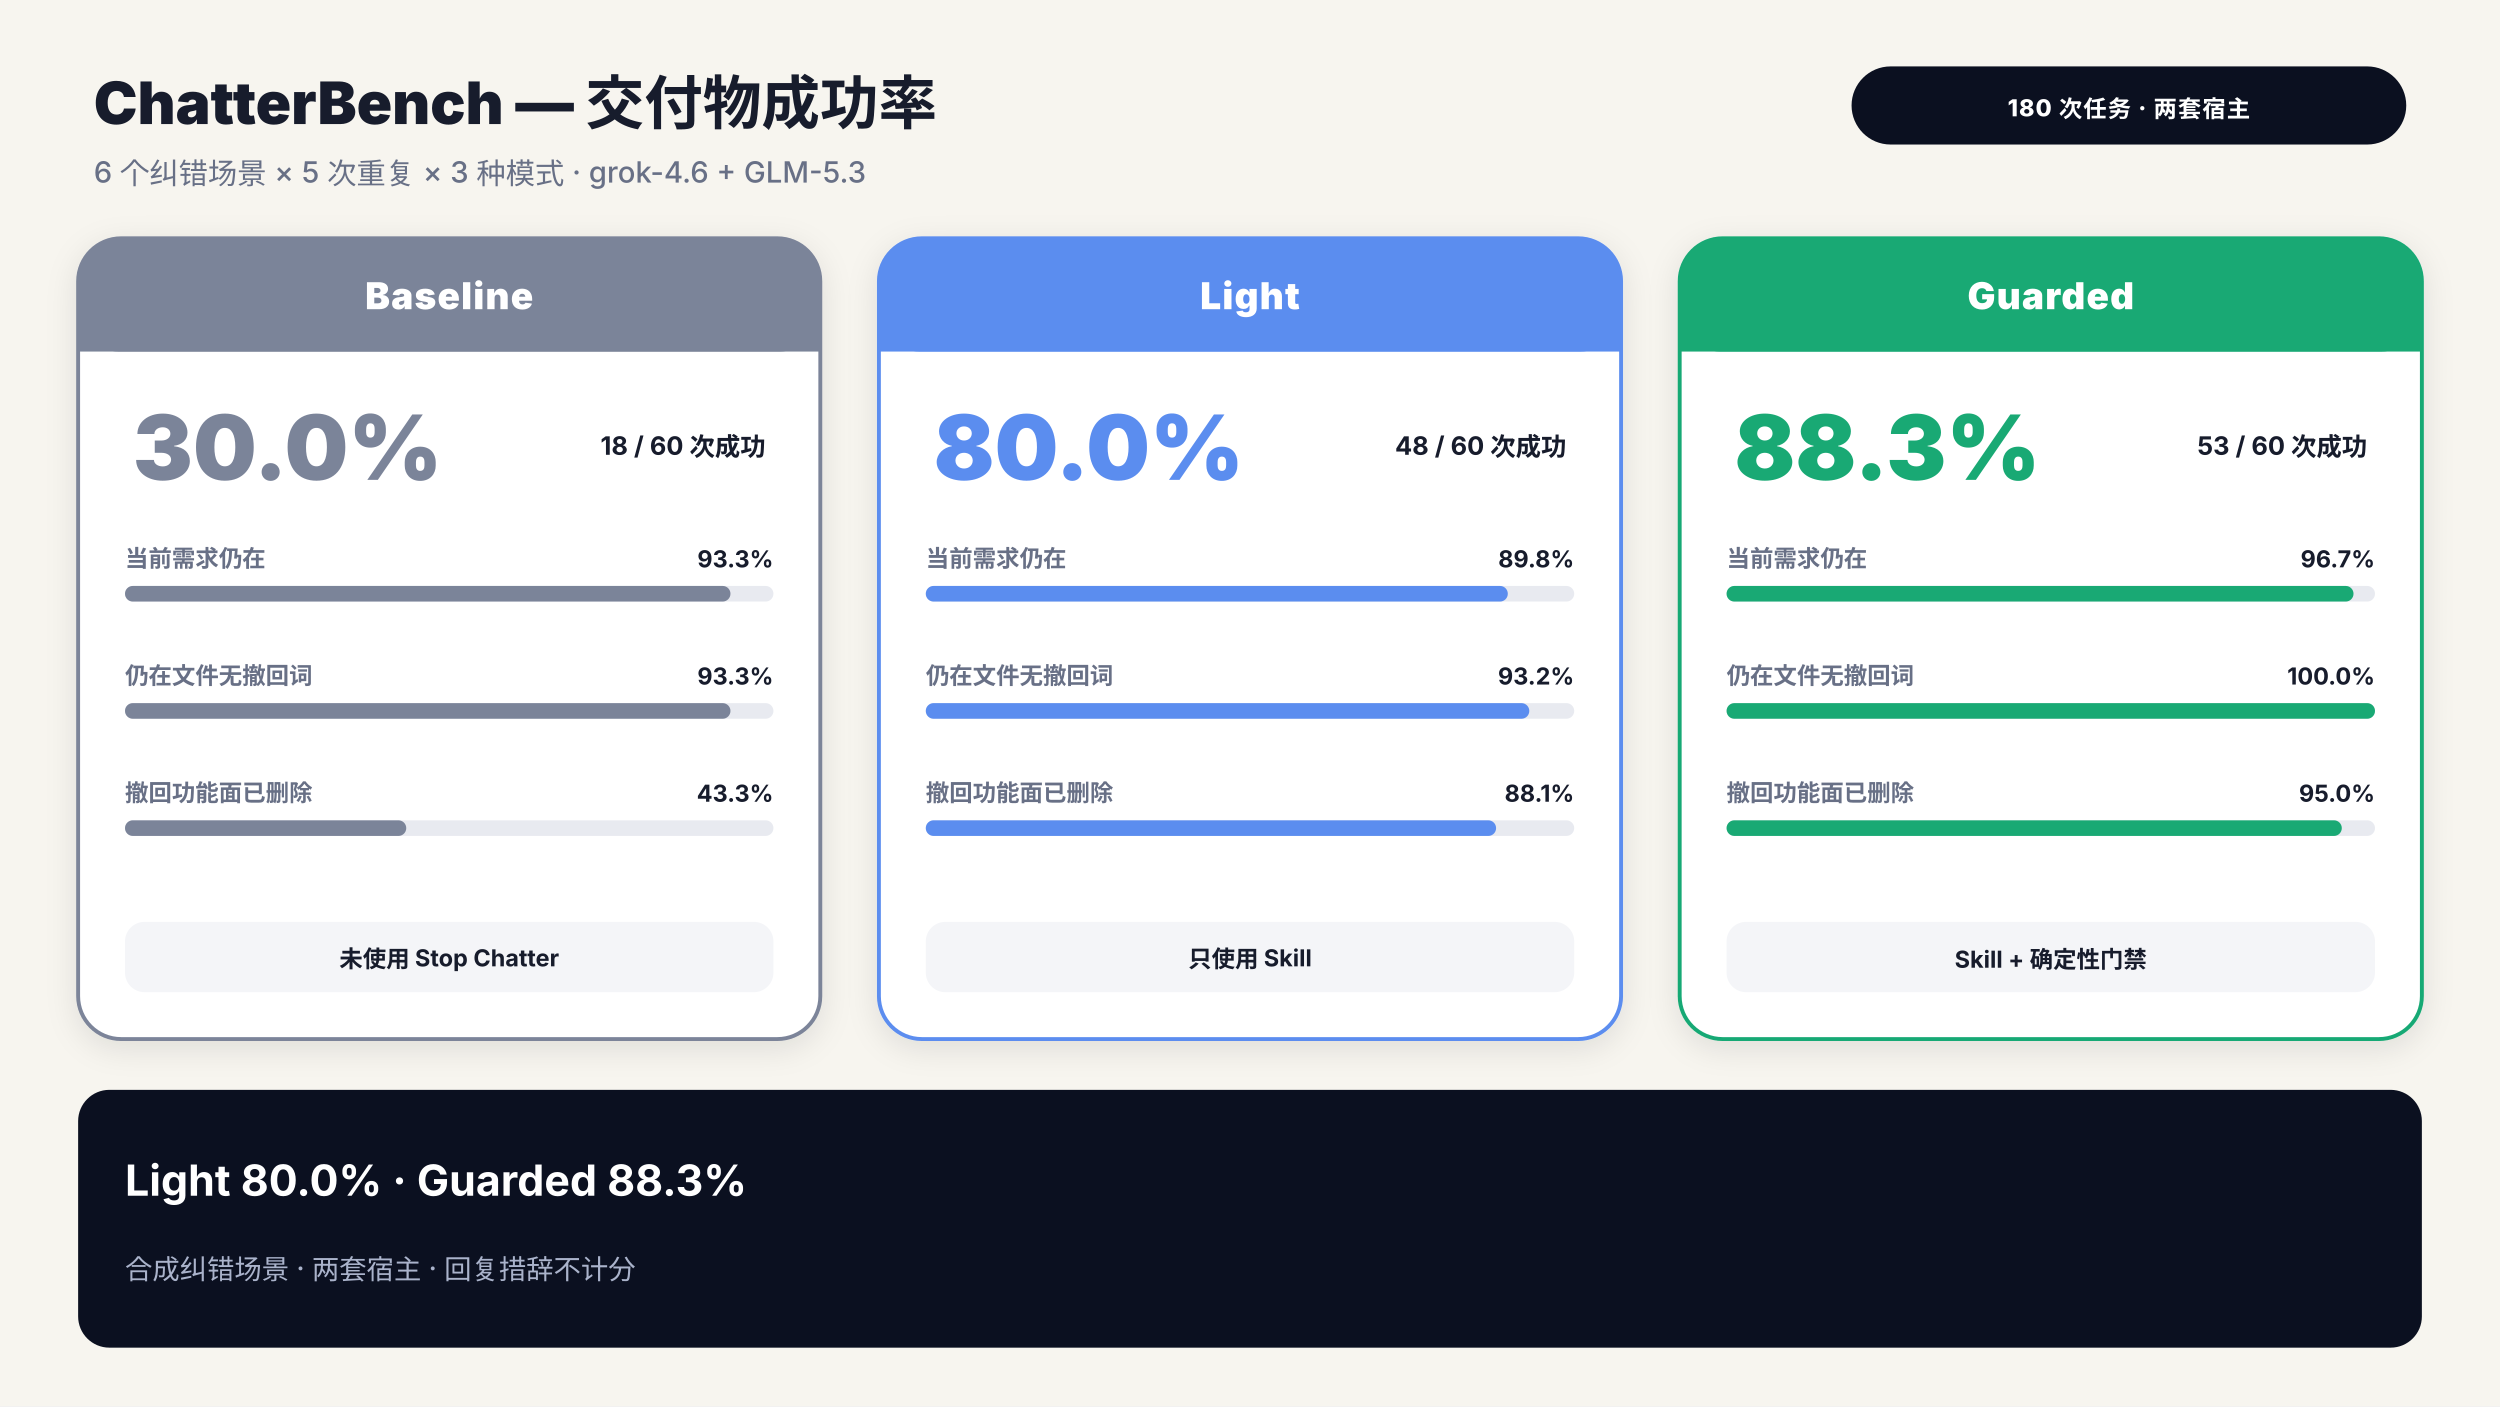
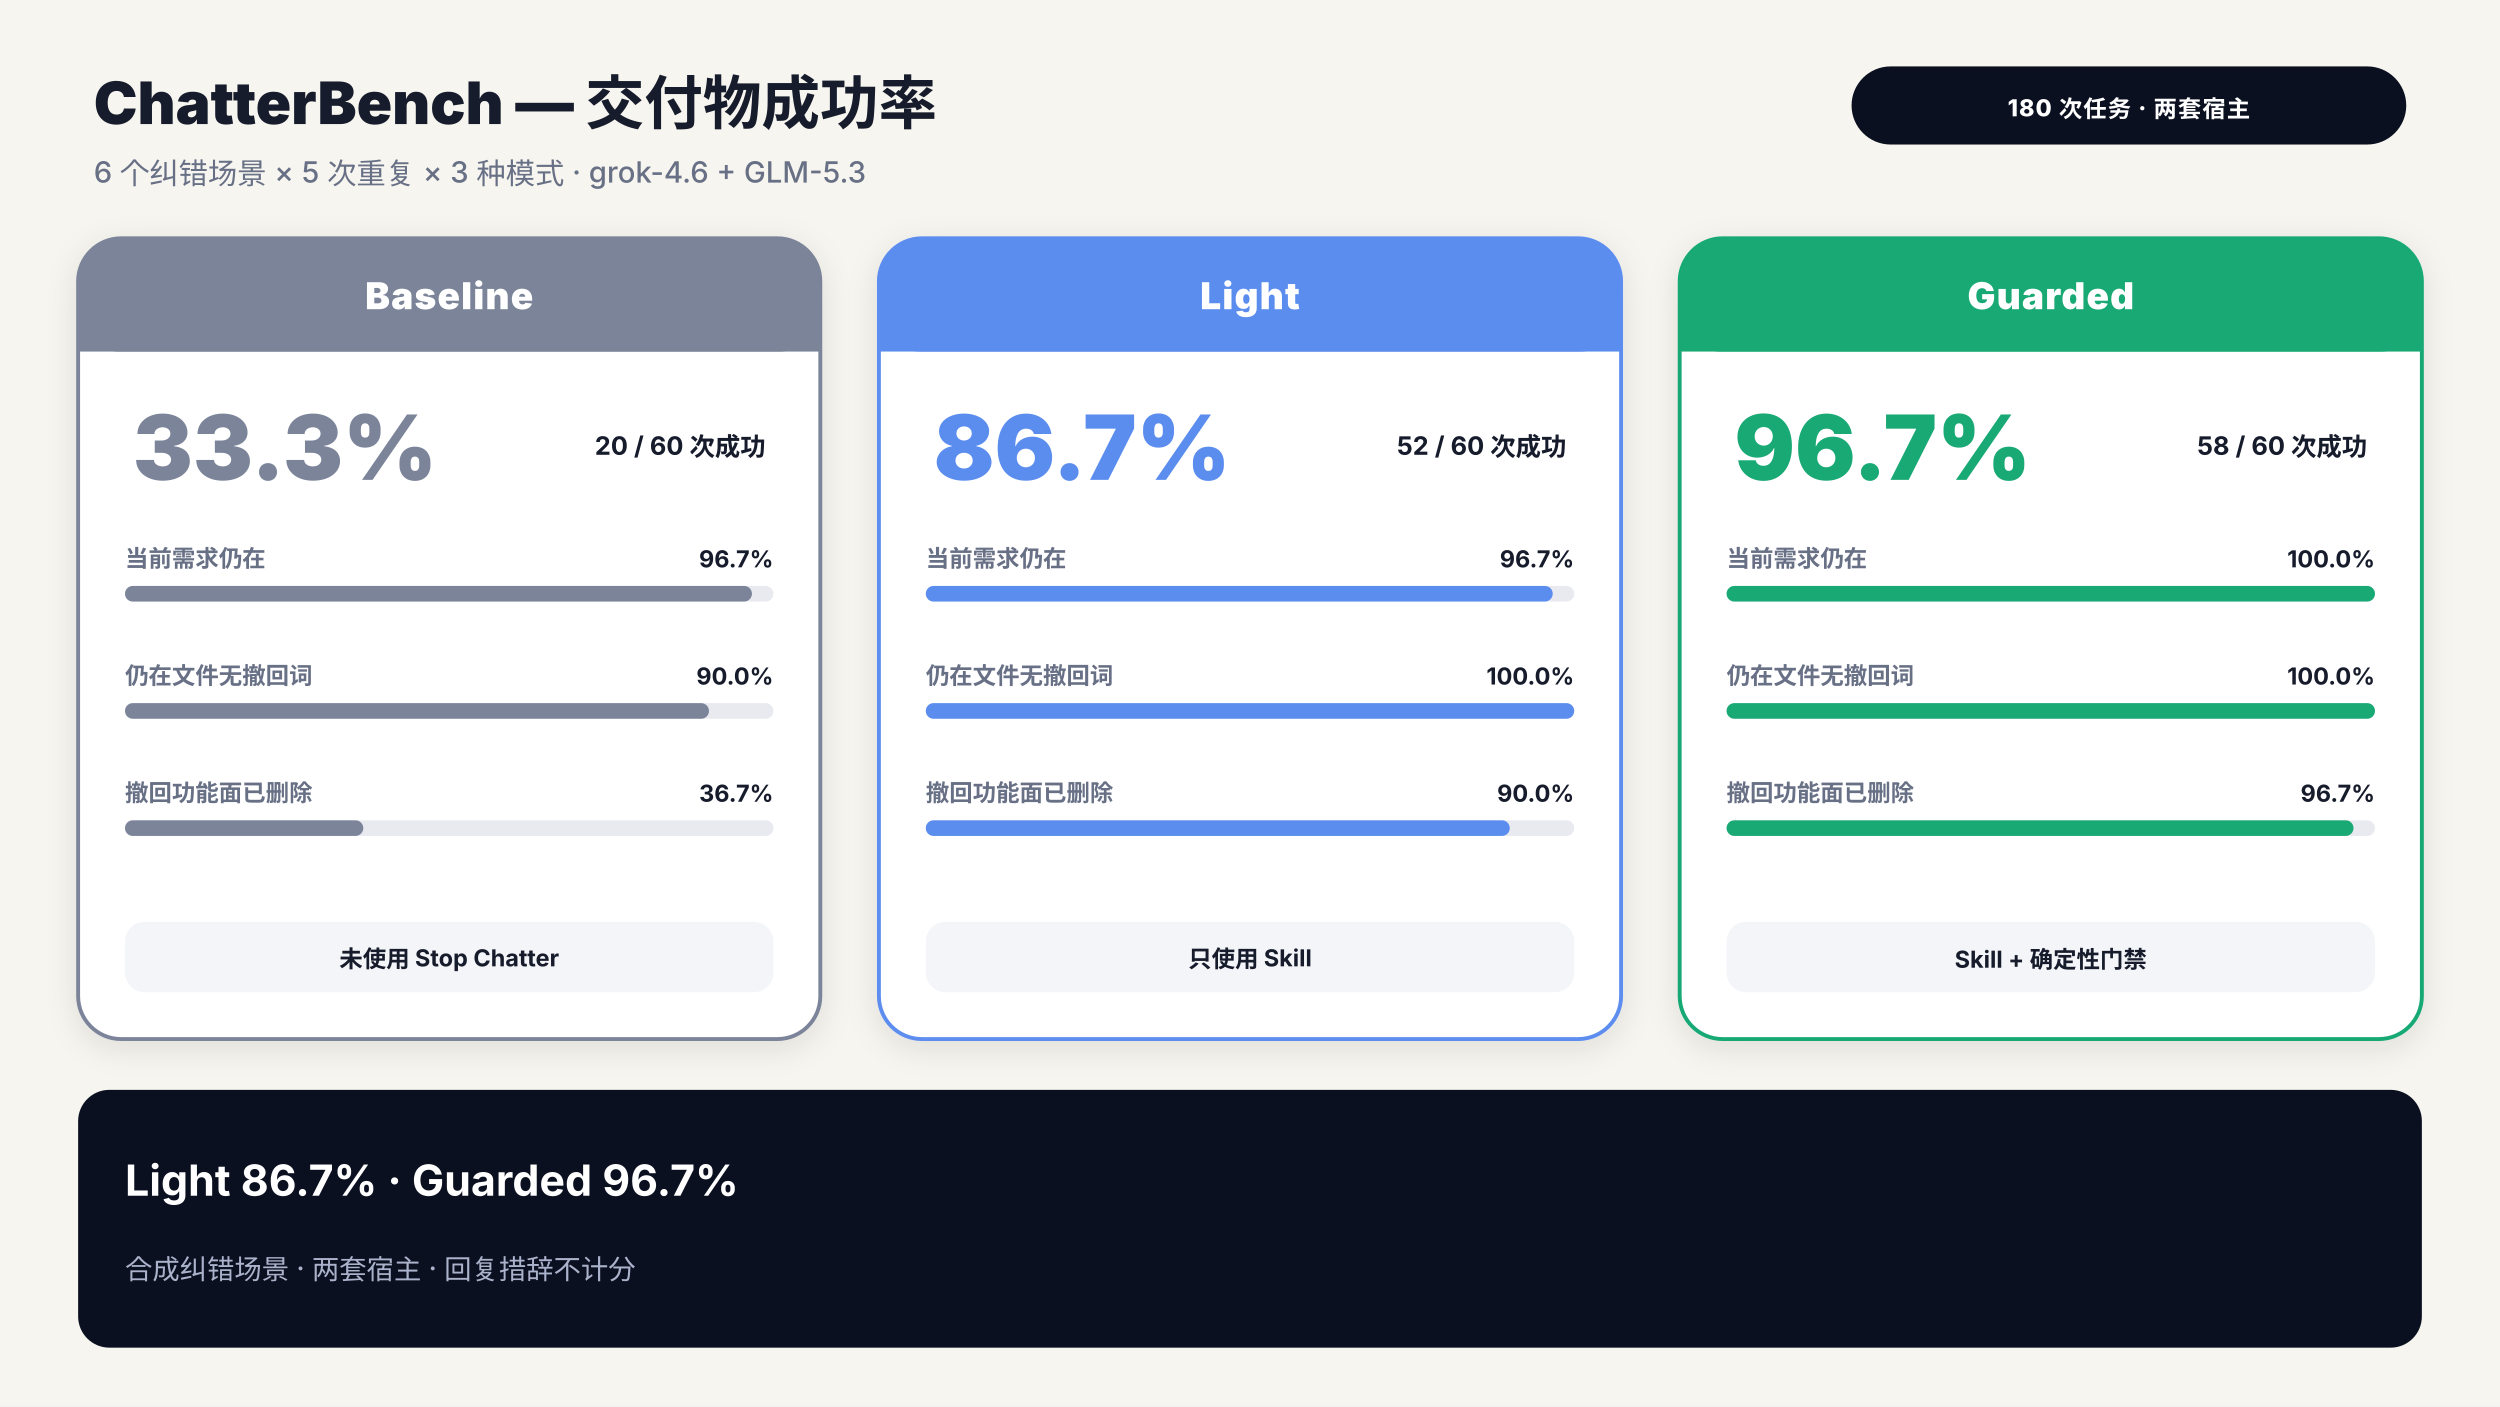
<svg xmlns="http://www.w3.org/2000/svg" viewBox="0 0 1280 720" width="1280" height="720" role="img">
  <defs>
    <linearGradient id="hero-bg" x1="0" y1="0" x2="1" y2="1">
      <stop offset="0" stop-color="#0B1020" />
      <stop offset="1" stop-color="#1B2340" />
    </linearGradient>
    <filter id="shadow" x="-8%" y="-8%" width="116%" height="116%">
      <feDropShadow dx="0" dy="4" stdDeviation="8" flood-color="#0B1020" flood-opacity="0.10" />
    </filter>
    <marker id="arrow-coral" markerWidth="10" markerHeight="8" refX="9" refY="4" orient="auto">
      <polygon points="0 0, 10 4, 0 8" fill="#FF6B4A" />
    </marker>
    <marker id="arrow-green" markerWidth="10" markerHeight="8" refX="9" refY="4" orient="auto">
      <polygon points="0 0, 10 4, 0 8" fill="#19A974" />
    </marker>
  </defs>
  <rect width="1280" height="720" fill="#F7F5EF" />
  <text x="48" y="52" fill="#171C2C" font-family="Inter,-apple-system,BlinkMacSystemFont,'Segoe UI','PingFang SC','Microsoft YaHei',sans-serif" font-size="30" font-weight="850" text-anchor="start" dominant-baseline="middle" opacity="1" letter-spacing="0">ChatterBench — 交付物成功率</text>
  <text x="48" y="88" fill="#687086" font-family="Inter,-apple-system,BlinkMacSystemFont,'Segoe UI','PingFang SC','Microsoft YaHei',sans-serif" font-size="15" font-weight="500" text-anchor="start" dominant-baseline="middle" opacity="1" letter-spacing="0">6 个纠错场景 × 5 次重复 × 3 种模式 · grok-4.6 + GLM-5.3</text>
  <rect x="948" y="34" width="284" height="40" rx="20" fill="#0B1020" opacity="1" />
  <text x="1090" y="55" fill="#FFFFFF" font-family="Inter,-apple-system,BlinkMacSystemFont,'Segoe UI','PingFang SC','Microsoft YaHei',sans-serif" font-size="12" font-weight="800" text-anchor="middle" dominant-baseline="middle" opacity="1" letter-spacing="0.5">180 次任务 · 两套宿主</text>
  <rect x="40" y="122" width="380" height="410" rx="22" fill="#FFFFFF" opacity="1" stroke="#7B8499" stroke-width="2" filter="url(#shadow)" />
  <rect x="40" y="122" width="380" height="58" rx="21" fill="#7B8499" opacity="1" />
  <rect x="40" y="158" width="380" height="22" fill="#7B8499" />
  <text x="230" y="151" fill="#FFFFFF" font-family="Inter,-apple-system,BlinkMacSystemFont,'Segoe UI','PingFang SC','Microsoft YaHei',sans-serif" font-size="19" font-weight="850" text-anchor="middle" dominant-baseline="middle" opacity="1" letter-spacing="0.6">Baseline</text>
-   <text x="68" y="228" fill="#7B8499" font-family="Inter,-apple-system,BlinkMacSystemFont,'Segoe UI','PingFang SC','Microsoft YaHei',sans-serif" font-size="46" font-weight="900" text-anchor="start" dominant-baseline="middle" opacity="1" letter-spacing="0">30.0%</text>
-   <text x="392" y="228" fill="#171C2C" font-family="Inter,-apple-system,BlinkMacSystemFont,'Segoe UI','PingFang SC','Microsoft YaHei',sans-serif" font-size="13" font-weight="700" text-anchor="end" dominant-baseline="middle" opacity="1" letter-spacing="0">18 / 60 次成功</text>
+   <text x="68" y="228" fill="#7B8499" font-family="Inter,-apple-system,BlinkMacSystemFont,'Segoe UI','PingFang SC','Microsoft YaHei',sans-serif" font-size="46" font-weight="900" text-anchor="start" dominant-baseline="middle" opacity="1" letter-spacing="0">33.3%</text>
+   <text x="392" y="228" fill="#171C2C" font-family="Inter,-apple-system,BlinkMacSystemFont,'Segoe UI','PingFang SC','Microsoft YaHei',sans-serif" font-size="13" font-weight="700" text-anchor="end" dominant-baseline="middle" opacity="1" letter-spacing="0">20 / 60 次成功</text>
  <text x="64" y="286" fill="#687086" font-family="Inter,-apple-system,BlinkMacSystemFont,'Segoe UI','PingFang SC','Microsoft YaHei',sans-serif" font-size="12" font-weight="650" text-anchor="start" dominant-baseline="middle" opacity="1" letter-spacing="0">当前需求仍在</text>
-   <text x="396" y="286" fill="#171C2C" font-family="Inter,-apple-system,BlinkMacSystemFont,'Segoe UI','PingFang SC','Microsoft YaHei',sans-serif" font-size="12" font-weight="750" text-anchor="end" dominant-baseline="middle" opacity="1" letter-spacing="0">93.3%</text>
+   <text x="396" y="286" fill="#171C2C" font-family="Inter,-apple-system,BlinkMacSystemFont,'Segoe UI','PingFang SC','Microsoft YaHei',sans-serif" font-size="12" font-weight="750" text-anchor="end" dominant-baseline="middle" opacity="1" letter-spacing="0">96.7%</text>
  <rect x="64" y="300" width="332" height="8" rx="4" fill="#E8EAF0" opacity="1" />
-   <rect x="64" y="300" width="310" height="8" rx="4" fill="#7B8499" opacity="1" />
+   <rect x="64" y="300" width="321" height="8" rx="4" fill="#7B8499" opacity="1" />
  <text x="64" y="346" fill="#687086" font-family="Inter,-apple-system,BlinkMacSystemFont,'Segoe UI','PingFang SC','Microsoft YaHei',sans-serif" font-size="12" font-weight="650" text-anchor="start" dominant-baseline="middle" opacity="1" letter-spacing="0">仍在文件无撤回词</text>
-   <text x="396" y="346" fill="#171C2C" font-family="Inter,-apple-system,BlinkMacSystemFont,'Segoe UI','PingFang SC','Microsoft YaHei',sans-serif" font-size="12" font-weight="750" text-anchor="end" dominant-baseline="middle" opacity="1" letter-spacing="0">93.3%</text>
+   <text x="396" y="346" fill="#171C2C" font-family="Inter,-apple-system,BlinkMacSystemFont,'Segoe UI','PingFang SC','Microsoft YaHei',sans-serif" font-size="12" font-weight="750" text-anchor="end" dominant-baseline="middle" opacity="1" letter-spacing="0">90.0%</text>
  <rect x="64" y="360" width="332" height="8" rx="4" fill="#E8EAF0" opacity="1" />
-   <rect x="64" y="360" width="310" height="8" rx="4" fill="#7B8499" opacity="1" />
+   <rect x="64" y="360" width="299" height="8" rx="4" fill="#7B8499" opacity="1" />
  <text x="64" y="406" fill="#687086" font-family="Inter,-apple-system,BlinkMacSystemFont,'Segoe UI','PingFang SC','Microsoft YaHei',sans-serif" font-size="12" font-weight="650" text-anchor="start" dominant-baseline="middle" opacity="1" letter-spacing="0">撤回功能面已删除</text>
-   <text x="396" y="406" fill="#171C2C" font-family="Inter,-apple-system,BlinkMacSystemFont,'Segoe UI','PingFang SC','Microsoft YaHei',sans-serif" font-size="12" font-weight="750" text-anchor="end" dominant-baseline="middle" opacity="1" letter-spacing="0">43.3%</text>
+   <text x="396" y="406" fill="#171C2C" font-family="Inter,-apple-system,BlinkMacSystemFont,'Segoe UI','PingFang SC','Microsoft YaHei',sans-serif" font-size="12" font-weight="750" text-anchor="end" dominant-baseline="middle" opacity="1" letter-spacing="0">36.7%</text>
  <rect x="64" y="420" width="332" height="8" rx="4" fill="#E8EAF0" opacity="1" />
-   <rect x="64" y="420" width="144" height="8" rx="4" fill="#7B8499" opacity="1" />
+   <rect x="64" y="420" width="122" height="8" rx="4" fill="#7B8499" opacity="1" />
  <rect x="64" y="472" width="332" height="36" rx="10" fill="#F4F5F8" opacity="1" />
  <text x="230" y="491" fill="#171C2C" font-family="Inter,-apple-system,BlinkMacSystemFont,'Segoe UI','PingFang SC','Microsoft YaHei',sans-serif" font-size="12" font-weight="700" text-anchor="middle" dominant-baseline="middle" opacity="1" letter-spacing="0">未使用 Stop Chatter</text>
  <rect x="450" y="122" width="380" height="410" rx="22" fill="#FFFFFF" opacity="1" stroke="#5B8DEF" stroke-width="2" filter="url(#shadow)" />
  <rect x="450" y="122" width="380" height="58" rx="21" fill="#5B8DEF" opacity="1" />
  <rect x="450" y="158" width="380" height="22" fill="#5B8DEF" />
  <text x="640" y="151" fill="#FFFFFF" font-family="Inter,-apple-system,BlinkMacSystemFont,'Segoe UI','PingFang SC','Microsoft YaHei',sans-serif" font-size="19" font-weight="850" text-anchor="middle" dominant-baseline="middle" opacity="1" letter-spacing="0.6">Light</text>
-   <text x="478" y="228" fill="#5B8DEF" font-family="Inter,-apple-system,BlinkMacSystemFont,'Segoe UI','PingFang SC','Microsoft YaHei',sans-serif" font-size="46" font-weight="900" text-anchor="start" dominant-baseline="middle" opacity="1" letter-spacing="0">80.0%</text>
-   <text x="802" y="228" fill="#171C2C" font-family="Inter,-apple-system,BlinkMacSystemFont,'Segoe UI','PingFang SC','Microsoft YaHei',sans-serif" font-size="13" font-weight="700" text-anchor="end" dominant-baseline="middle" opacity="1" letter-spacing="0">48 / 60 次成功</text>
+   <text x="478" y="228" fill="#5B8DEF" font-family="Inter,-apple-system,BlinkMacSystemFont,'Segoe UI','PingFang SC','Microsoft YaHei',sans-serif" font-size="46" font-weight="900" text-anchor="start" dominant-baseline="middle" opacity="1" letter-spacing="0">86.7%</text>
+   <text x="802" y="228" fill="#171C2C" font-family="Inter,-apple-system,BlinkMacSystemFont,'Segoe UI','PingFang SC','Microsoft YaHei',sans-serif" font-size="13" font-weight="700" text-anchor="end" dominant-baseline="middle" opacity="1" letter-spacing="0">52 / 60 次成功</text>
  <text x="474" y="286" fill="#687086" font-family="Inter,-apple-system,BlinkMacSystemFont,'Segoe UI','PingFang SC','Microsoft YaHei',sans-serif" font-size="12" font-weight="650" text-anchor="start" dominant-baseline="middle" opacity="1" letter-spacing="0">当前需求仍在</text>
-   <text x="806" y="286" fill="#171C2C" font-family="Inter,-apple-system,BlinkMacSystemFont,'Segoe UI','PingFang SC','Microsoft YaHei',sans-serif" font-size="12" font-weight="750" text-anchor="end" dominant-baseline="middle" opacity="1" letter-spacing="0">89.8%</text>
+   <text x="806" y="286" fill="#171C2C" font-family="Inter,-apple-system,BlinkMacSystemFont,'Segoe UI','PingFang SC','Microsoft YaHei',sans-serif" font-size="12" font-weight="750" text-anchor="end" dominant-baseline="middle" opacity="1" letter-spacing="0">96.7%</text>
  <rect x="474" y="300" width="332" height="8" rx="4" fill="#E8EAF0" opacity="1" />
-   <rect x="474" y="300" width="298" height="8" rx="4" fill="#5B8DEF" opacity="1" />
+   <rect x="474" y="300" width="321" height="8" rx="4" fill="#5B8DEF" opacity="1" />
  <text x="474" y="346" fill="#687086" font-family="Inter,-apple-system,BlinkMacSystemFont,'Segoe UI','PingFang SC','Microsoft YaHei',sans-serif" font-size="12" font-weight="650" text-anchor="start" dominant-baseline="middle" opacity="1" letter-spacing="0">仍在文件无撤回词</text>
-   <text x="806" y="346" fill="#171C2C" font-family="Inter,-apple-system,BlinkMacSystemFont,'Segoe UI','PingFang SC','Microsoft YaHei',sans-serif" font-size="12" font-weight="750" text-anchor="end" dominant-baseline="middle" opacity="1" letter-spacing="0">93.2%</text>
+   <text x="806" y="346" fill="#171C2C" font-family="Inter,-apple-system,BlinkMacSystemFont,'Segoe UI','PingFang SC','Microsoft YaHei',sans-serif" font-size="12" font-weight="750" text-anchor="end" dominant-baseline="middle" opacity="1" letter-spacing="0">100.0%</text>
  <rect x="474" y="360" width="332" height="8" rx="4" fill="#E8EAF0" opacity="1" />
-   <rect x="474" y="360" width="309" height="8" rx="4" fill="#5B8DEF" opacity="1" />
+   <rect x="474" y="360" width="332" height="8" rx="4" fill="#5B8DEF" opacity="1" />
  <text x="474" y="406" fill="#687086" font-family="Inter,-apple-system,BlinkMacSystemFont,'Segoe UI','PingFang SC','Microsoft YaHei',sans-serif" font-size="12" font-weight="650" text-anchor="start" dominant-baseline="middle" opacity="1" letter-spacing="0">撤回功能面已删除</text>
-   <text x="806" y="406" fill="#171C2C" font-family="Inter,-apple-system,BlinkMacSystemFont,'Segoe UI','PingFang SC','Microsoft YaHei',sans-serif" font-size="12" font-weight="750" text-anchor="end" dominant-baseline="middle" opacity="1" letter-spacing="0">88.1%</text>
+   <text x="806" y="406" fill="#171C2C" font-family="Inter,-apple-system,BlinkMacSystemFont,'Segoe UI','PingFang SC','Microsoft YaHei',sans-serif" font-size="12" font-weight="750" text-anchor="end" dominant-baseline="middle" opacity="1" letter-spacing="0">90.0%</text>
  <rect x="474" y="420" width="332" height="8" rx="4" fill="#E8EAF0" opacity="1" />
-   <rect x="474" y="420" width="292" height="8" rx="4" fill="#5B8DEF" opacity="1" />
+   <rect x="474" y="420" width="299" height="8" rx="4" fill="#5B8DEF" opacity="1" />
  <rect x="474" y="472" width="332" height="36" rx="10" fill="#F4F5F8" opacity="1" />
  <text x="640" y="491" fill="#171C2C" font-family="Inter,-apple-system,BlinkMacSystemFont,'Segoe UI','PingFang SC','Microsoft YaHei',sans-serif" font-size="12" font-weight="700" text-anchor="middle" dominant-baseline="middle" opacity="1" letter-spacing="0">只使用 Skill</text>
  <rect x="860" y="122" width="380" height="410" rx="22" fill="#FFFFFF" opacity="1" stroke="#19A974" stroke-width="2" filter="url(#shadow)" />
  <rect x="860" y="122" width="380" height="58" rx="21" fill="#19A974" opacity="1" />
  <rect x="860" y="158" width="380" height="22" fill="#19A974" />
  <text x="1050" y="151" fill="#FFFFFF" font-family="Inter,-apple-system,BlinkMacSystemFont,'Segoe UI','PingFang SC','Microsoft YaHei',sans-serif" font-size="19" font-weight="850" text-anchor="middle" dominant-baseline="middle" opacity="1" letter-spacing="0.6">Guarded</text>
-   <text x="888" y="228" fill="#19A974" font-family="Inter,-apple-system,BlinkMacSystemFont,'Segoe UI','PingFang SC','Microsoft YaHei',sans-serif" font-size="46" font-weight="900" text-anchor="start" dominant-baseline="middle" opacity="1" letter-spacing="0">88.3%</text>
-   <text x="1212" y="228" fill="#171C2C" font-family="Inter,-apple-system,BlinkMacSystemFont,'Segoe UI','PingFang SC','Microsoft YaHei',sans-serif" font-size="13" font-weight="700" text-anchor="end" dominant-baseline="middle" opacity="1" letter-spacing="0">53 / 60 次成功</text>
+   <text x="888" y="228" fill="#19A974" font-family="Inter,-apple-system,BlinkMacSystemFont,'Segoe UI','PingFang SC','Microsoft YaHei',sans-serif" font-size="46" font-weight="900" text-anchor="start" dominant-baseline="middle" opacity="1" letter-spacing="0">96.7%</text>
+   <text x="1212" y="228" fill="#171C2C" font-family="Inter,-apple-system,BlinkMacSystemFont,'Segoe UI','PingFang SC','Microsoft YaHei',sans-serif" font-size="13" font-weight="700" text-anchor="end" dominant-baseline="middle" opacity="1" letter-spacing="0">58 / 60 次成功</text>
  <text x="884" y="286" fill="#687086" font-family="Inter,-apple-system,BlinkMacSystemFont,'Segoe UI','PingFang SC','Microsoft YaHei',sans-serif" font-size="12" font-weight="650" text-anchor="start" dominant-baseline="middle" opacity="1" letter-spacing="0">当前需求仍在</text>
-   <text x="1216" y="286" fill="#171C2C" font-family="Inter,-apple-system,BlinkMacSystemFont,'Segoe UI','PingFang SC','Microsoft YaHei',sans-serif" font-size="12" font-weight="750" text-anchor="end" dominant-baseline="middle" opacity="1" letter-spacing="0">96.7%</text>
+   <text x="1216" y="286" fill="#171C2C" font-family="Inter,-apple-system,BlinkMacSystemFont,'Segoe UI','PingFang SC','Microsoft YaHei',sans-serif" font-size="12" font-weight="750" text-anchor="end" dominant-baseline="middle" opacity="1" letter-spacing="0">100.0%</text>
  <rect x="884" y="300" width="332" height="8" rx="4" fill="#E8EAF0" opacity="1" />
-   <rect x="884" y="300" width="321" height="8" rx="4" fill="#19A974" opacity="1" />
+   <rect x="884" y="300" width="332" height="8" rx="4" fill="#19A974" opacity="1" />
  <text x="884" y="346" fill="#687086" font-family="Inter,-apple-system,BlinkMacSystemFont,'Segoe UI','PingFang SC','Microsoft YaHei',sans-serif" font-size="12" font-weight="650" text-anchor="start" dominant-baseline="middle" opacity="1" letter-spacing="0">仍在文件无撤回词</text>
  <text x="1216" y="346" fill="#171C2C" font-family="Inter,-apple-system,BlinkMacSystemFont,'Segoe UI','PingFang SC','Microsoft YaHei',sans-serif" font-size="12" font-weight="750" text-anchor="end" dominant-baseline="middle" opacity="1" letter-spacing="0">100.0%</text>
  <rect x="884" y="360" width="332" height="8" rx="4" fill="#E8EAF0" opacity="1" />
  <rect x="884" y="360" width="332" height="8" rx="4" fill="#19A974" opacity="1" />
  <text x="884" y="406" fill="#687086" font-family="Inter,-apple-system,BlinkMacSystemFont,'Segoe UI','PingFang SC','Microsoft YaHei',sans-serif" font-size="12" font-weight="650" text-anchor="start" dominant-baseline="middle" opacity="1" letter-spacing="0">撤回功能面已删除</text>
-   <text x="1216" y="406" fill="#171C2C" font-family="Inter,-apple-system,BlinkMacSystemFont,'Segoe UI','PingFang SC','Microsoft YaHei',sans-serif" font-size="12" font-weight="750" text-anchor="end" dominant-baseline="middle" opacity="1" letter-spacing="0">95.0%</text>
+   <text x="1216" y="406" fill="#171C2C" font-family="Inter,-apple-system,BlinkMacSystemFont,'Segoe UI','PingFang SC','Microsoft YaHei',sans-serif" font-size="12" font-weight="750" text-anchor="end" dominant-baseline="middle" opacity="1" letter-spacing="0">96.7%</text>
  <rect x="884" y="420" width="332" height="8" rx="4" fill="#E8EAF0" opacity="1" />
-   <rect x="884" y="420" width="315" height="8" rx="4" fill="#19A974" opacity="1" />
+   <rect x="884" y="420" width="321" height="8" rx="4" fill="#19A974" opacity="1" />
  <rect x="884" y="472" width="332" height="36" rx="10" fill="#F4F5F8" opacity="1" />
  <text x="1050" y="491" fill="#171C2C" font-family="Inter,-apple-system,BlinkMacSystemFont,'Segoe UI','PingFang SC','Microsoft YaHei',sans-serif" font-size="12" font-weight="700" text-anchor="middle" dominant-baseline="middle" opacity="1" letter-spacing="0">Skill + 确定性门禁</text>
  <rect x="40" y="558" width="1200" height="132" rx="16" fill="#0B1020" opacity="1" />
-   <text x="64" y="604" fill="#FFFFFF" font-family="Inter,-apple-system,BlinkMacSystemFont,'Segoe UI','PingFang SC','Microsoft YaHei',sans-serif" font-size="22" font-weight="750" text-anchor="start" dominant-baseline="middle" opacity="1" letter-spacing="0">Light 80.0% · Guarded 88.3%</text>
+   <text x="64" y="604" fill="#FFFFFF" font-family="Inter,-apple-system,BlinkMacSystemFont,'Segoe UI','PingFang SC','Microsoft YaHei',sans-serif" font-size="22" font-weight="750" text-anchor="start" dominant-baseline="middle" opacity="1" letter-spacing="0">Light 86.7% · Guarded 96.7%</text>
  <text x="64" y="650" fill="#AAB3CB" font-family="Inter,-apple-system,BlinkMacSystemFont,'Segoe UI','PingFang SC','Microsoft YaHei',sans-serif" font-size="14" font-weight="500" text-anchor="start" dominant-baseline="middle" opacity="1" letter-spacing="0">合成纠错场景 · 两套宿主 · 回复措辞不计分</text>
</svg>
